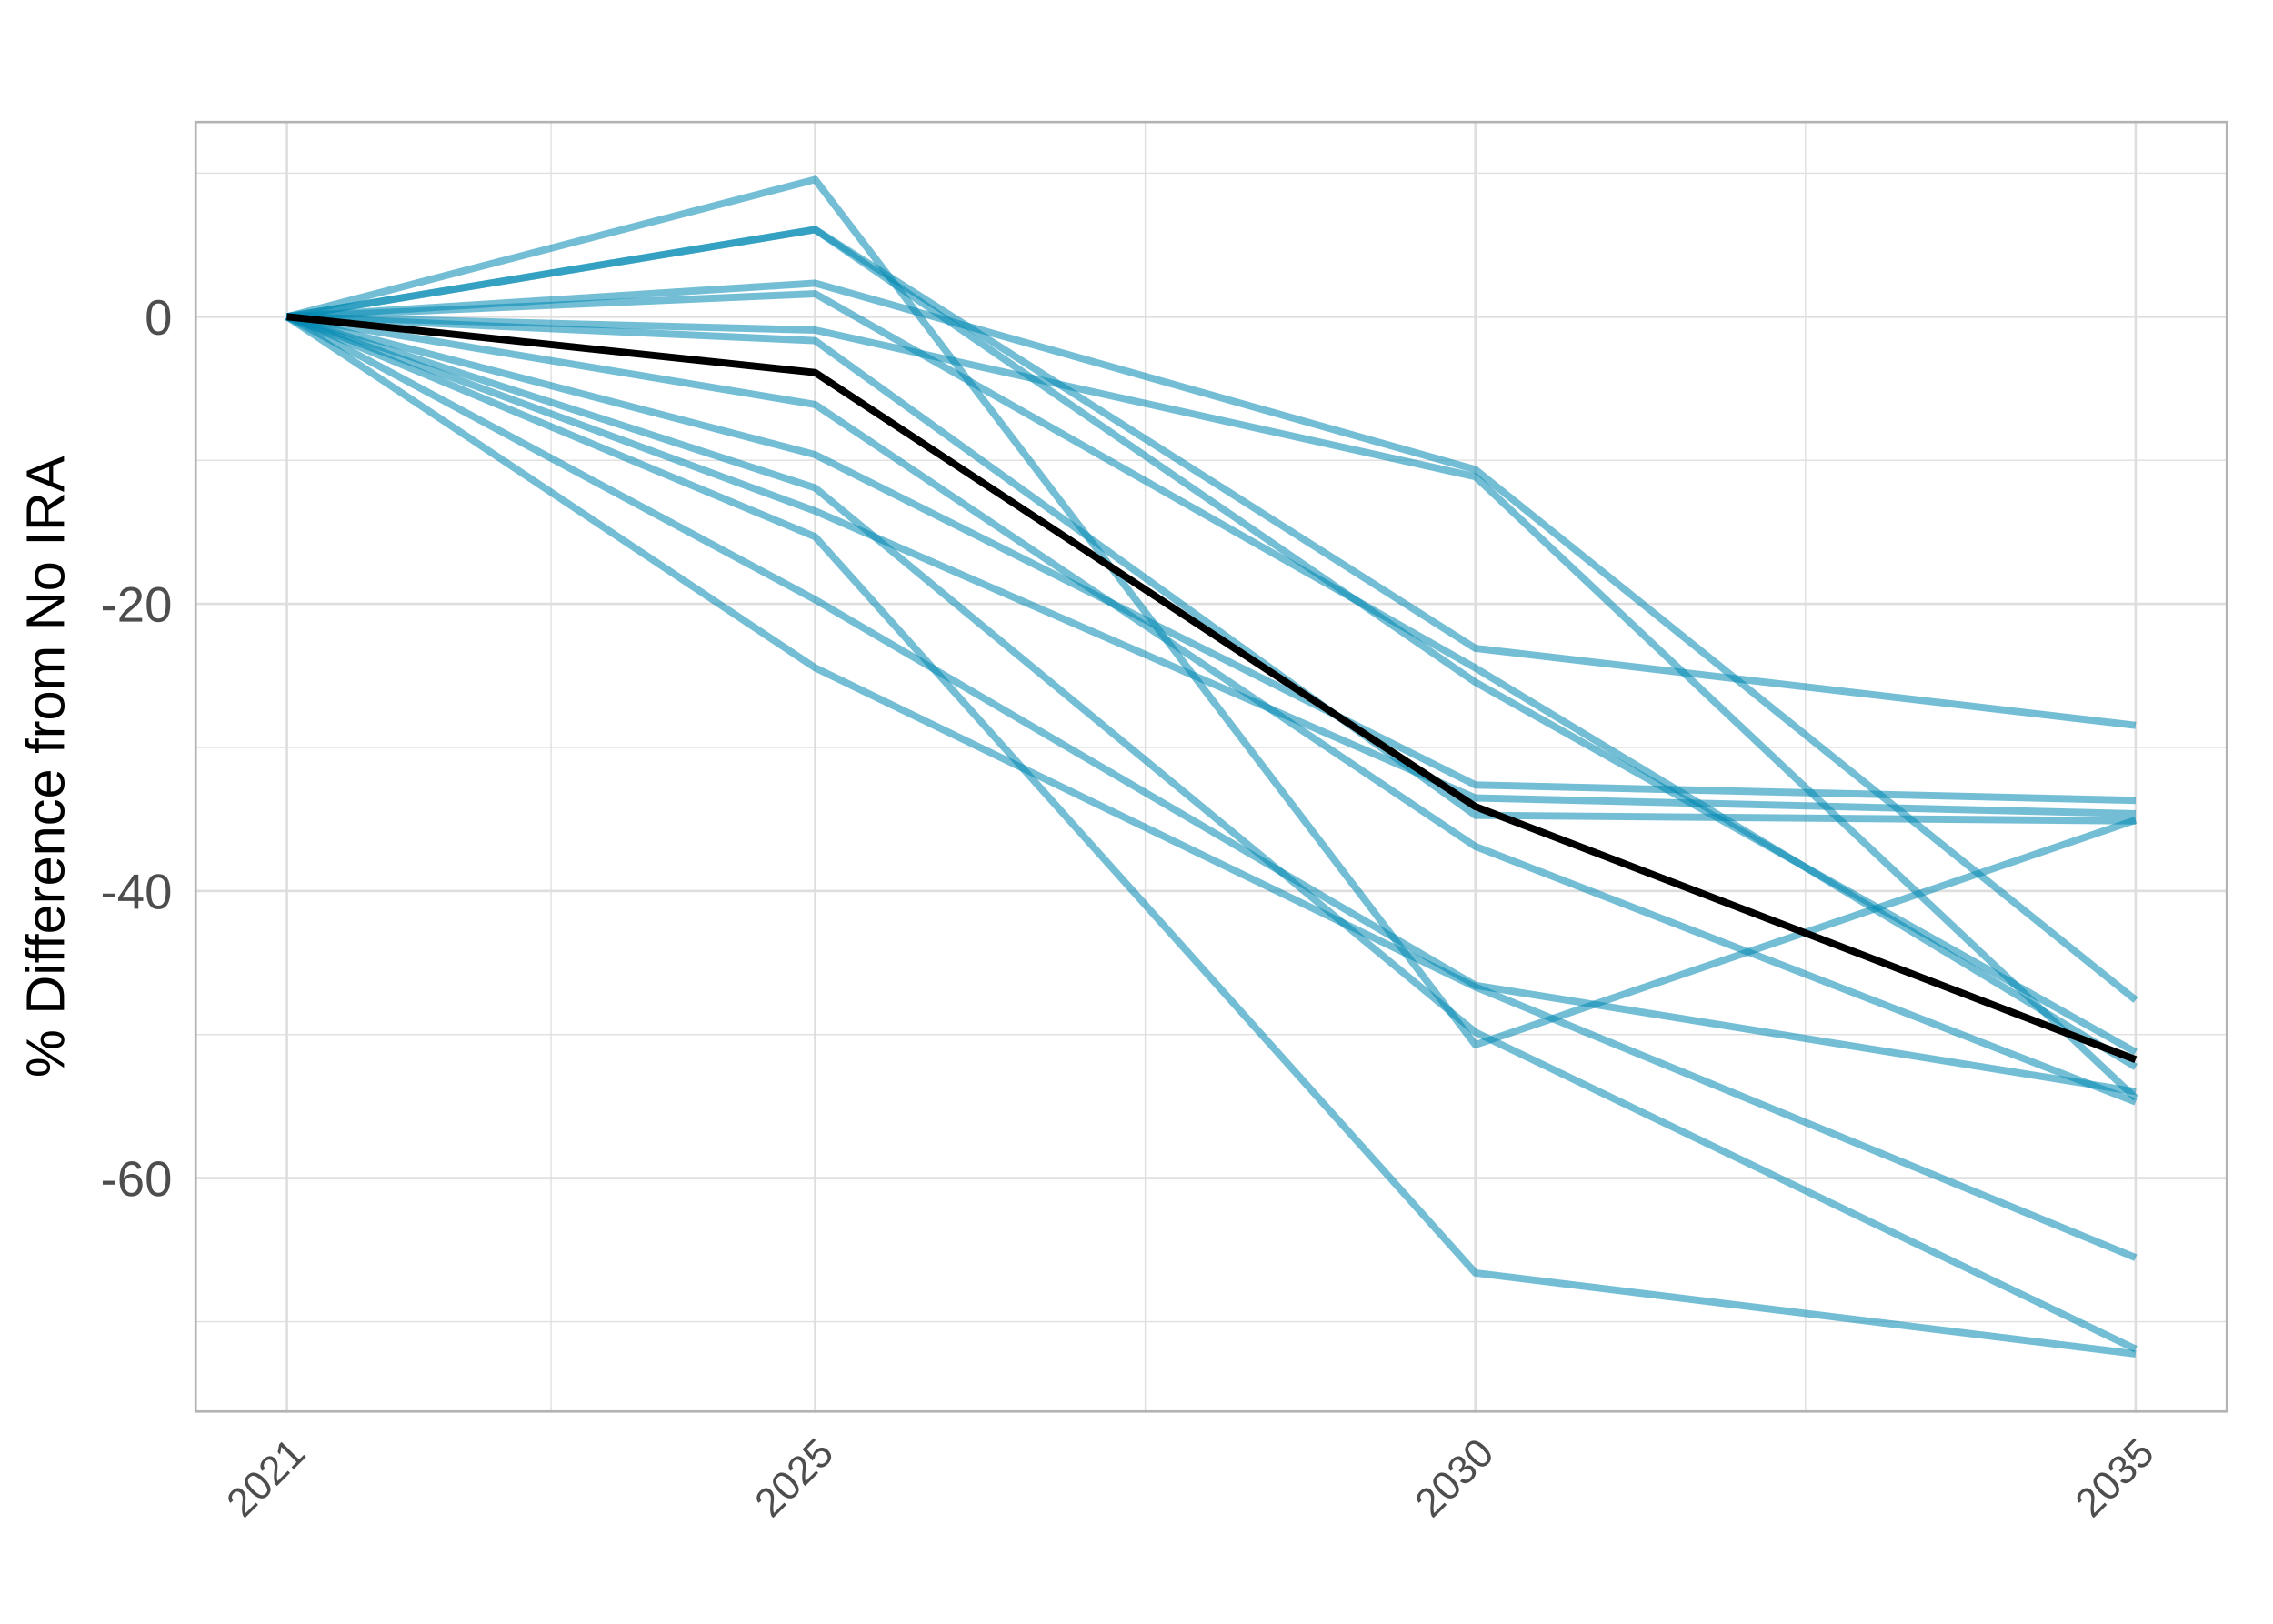
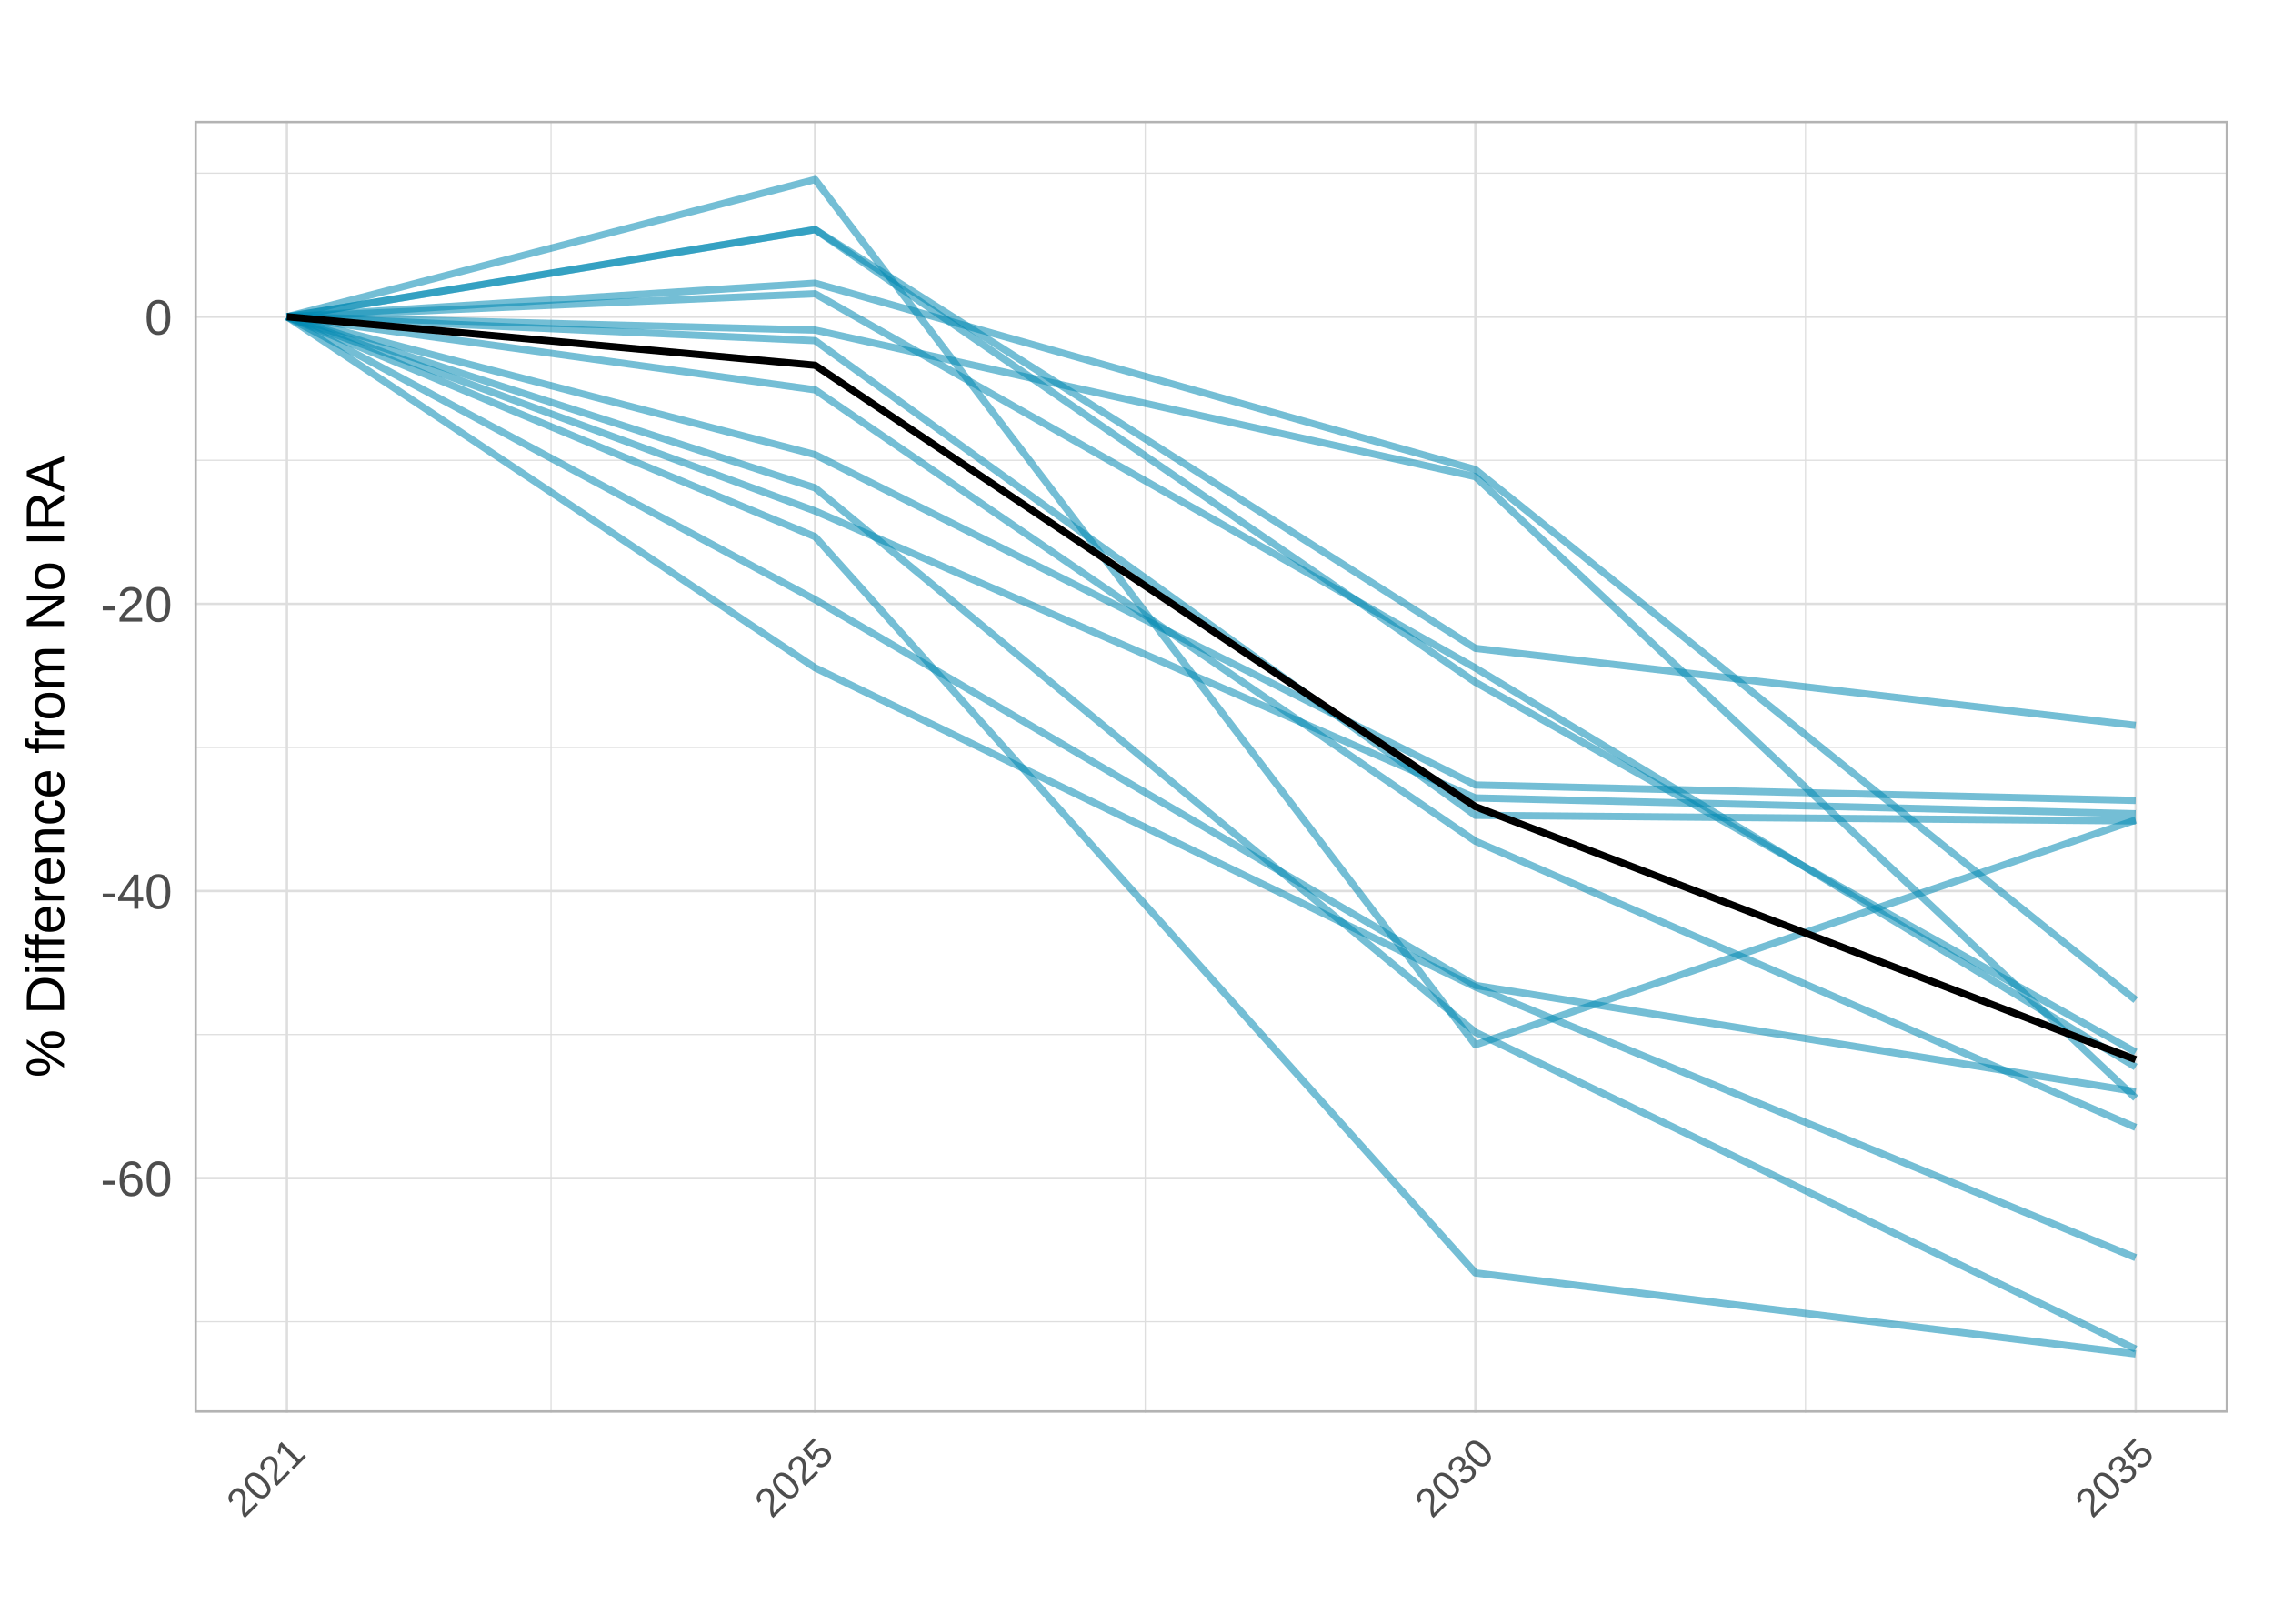
<svg xmlns="http://www.w3.org/2000/svg" class="svglite" width="504.00pt" height="360.00pt" viewBox="0 0 504.00 360.00">
  <defs>
    <style type="text/css">
    .svglite line, .svglite polyline, .svglite polygon, .svglite path, .svglite rect, .svglite circle {
      fill: none;
      stroke: #000000;
      stroke-linecap: round;
      stroke-linejoin: round;
      stroke-miterlimit: 10.00;
    }
    .svglite text {
      white-space: pre;
    }
  </style>
  </defs>
  <rect width="100%" height="100%" style="stroke: none; fill: #FFFFFF;" />
  <defs>
    <clipPath id="cpMC4wMHw1MDQuMDB8MC4wMHwzNjAuMDA=">
      <rect x="0.00" y="0.00" width="504.00" height="360.00" />
    </clipPath>
  </defs>
  <g clip-path="url(#cpMC4wMHw1MDQuMDB8MC4wMHwzNjAuMDA=)">
    <rect x="0" y="0.00" width="504.00" height="360.00" style="stroke-width: 1.07; stroke: #FFFFFF; fill: #FFFFFF;" />
  </g>
  <defs>
    <clipPath id="cpNDMuMTJ8NDk0LjA0fDI2Ljc4fDMxMy4yMA==">
      <rect x="43.12" y="26.78" width="450.91" height="286.42" />
    </clipPath>
  </defs>
  <g clip-path="url(#cpNDMuMTJ8NDk0LjA0fDI2Ljc4fDMxMy4yMA==)">
    <rect x="43.12" y="26.78" width="450.91" height="286.42" style="stroke-width: 1.07; stroke: none; fill: #FFFFFF;" />
    <polyline points="43.12,293.03 494.04,293.03 " style="stroke-width: 0.27; stroke: #DEDEDE; stroke-linecap: butt;" />
    <polyline points="43.12,229.37 494.04,229.37 " style="stroke-width: 0.27; stroke: #DEDEDE; stroke-linecap: butt;" />
    <polyline points="43.12,165.71 494.04,165.71 " style="stroke-width: 0.27; stroke: #DEDEDE; stroke-linecap: butt;" />
    <polyline points="43.12,102.05 494.04,102.05 " style="stroke-width: 0.27; stroke: #DEDEDE; stroke-linecap: butt;" />
    <polyline points="43.12,38.39 494.04,38.39 " style="stroke-width: 0.27; stroke: #DEDEDE; stroke-linecap: butt;" />
    <polyline points="122.18,313.20 122.18,26.78 " style="stroke-width: 0.27; stroke: #DEDEDE; stroke-linecap: butt;" />
    <polyline points="253.94,313.20 253.94,26.78 " style="stroke-width: 0.27; stroke: #DEDEDE; stroke-linecap: butt;" />
    <polyline points="400.34,313.20 400.34,26.78 " style="stroke-width: 0.27; stroke: #DEDEDE; stroke-linecap: butt;" />
    <polyline points="43.12,261.20 494.04,261.20 " style="stroke-width: 0.53; stroke: #DEDEDE; stroke-linecap: butt;" />
    <polyline points="43.12,197.54 494.04,197.54 " style="stroke-width: 0.53; stroke: #DEDEDE; stroke-linecap: butt;" />
    <polyline points="43.12,133.88 494.04,133.88 " style="stroke-width: 0.53; stroke: #DEDEDE; stroke-linecap: butt;" />
    <polyline points="43.12,70.22 494.04,70.22 " style="stroke-width: 0.53; stroke: #DEDEDE; stroke-linecap: butt;" />
    <polyline points="63.62,313.20 63.62,26.78 " style="stroke-width: 0.53; stroke: #DEDEDE; stroke-linecap: butt;" />
    <polyline points="180.74,313.20 180.74,26.78 " style="stroke-width: 0.53; stroke: #DEDEDE; stroke-linecap: butt;" />
    <polyline points="327.14,313.20 327.14,26.78 " style="stroke-width: 0.53; stroke: #DEDEDE; stroke-linecap: butt;" />
    <polyline points="473.54,313.20 473.54,26.78 " style="stroke-width: 0.53; stroke: #DEDEDE; stroke-linecap: butt;" />
    <polyline points="63.62,70.22 180.74,132.95 327.14,218.47 473.54,242.02 " style="stroke-width: 1.60; stroke: #0388B3; stroke-opacity: 0.55; stroke-linecap: butt;" />
    <polyline points="63.62,70.22 180.74,108.17 327.14,228.85 473.54,299.11 " style="stroke-width: 1.60; stroke: #0388B3; stroke-opacity: 0.55; stroke-linecap: butt;" />
    <polyline points="63.62,70.22 180.74,148.05 327.14,218.83 473.54,278.84 " style="stroke-width: 1.60; stroke: #0388B3; stroke-opacity: 0.55; stroke-linecap: butt;" />
    <polyline points="63.62,70.22 180.74,100.81 327.14,174.04 473.54,177.46 " style="stroke-width: 1.60; stroke: #0388B3; stroke-opacity: 0.55; stroke-linecap: butt;" />
    <polyline points="63.62,70.22 180.74,113.30 327.14,176.91 473.54,180.42 " style="stroke-width: 1.60; stroke: #0388B3; stroke-opacity: 0.55; stroke-linecap: butt;" />
    <polyline points="63.62,70.22 180.74,50.89 327.14,143.74 473.54,160.82 " style="stroke-width: 1.60; stroke: #0388B3; stroke-opacity: 0.55; stroke-linecap: butt;" />
    <polyline points="63.62,70.22 180.74,50.89 327.14,151.25 473.54,233.28 " style="stroke-width: 1.60; stroke: #0388B3; stroke-opacity: 0.55; stroke-linecap: butt;" />
    <polyline points="63.62,70.22 180.74,62.78 327.14,104.11 473.54,221.72 " style="stroke-width: 1.60; stroke: #0388B3; stroke-opacity: 0.55; stroke-linecap: butt;" />
    <polyline points="63.62,70.22 180.74,39.80 327.14,231.64 473.54,181.81 " style="stroke-width: 1.60; stroke: #0388B3; stroke-opacity: 0.55; stroke-linecap: butt;" />
-     <polyline points="63.62,70.22 180.74,89.69 327.14,187.67 473.54,244.30 " style="stroke-width: 1.60; stroke: #0388B3; stroke-opacity: 0.55; stroke-linecap: butt;" />
+     <polyline points="63.62,70.22 180.74,86.43 327.14,186.50 473.54,249.95 " style="stroke-width: 1.60; stroke: #0388B3; stroke-opacity: 0.55; stroke-linecap: butt;" />
    <polyline points="63.62,70.22 180.74,73.18 327.14,105.69 473.54,243.45 " style="stroke-width: 1.60; stroke: #0388B3; stroke-opacity: 0.55; stroke-linecap: butt;" />
    <polyline points="63.62,70.22 180.74,65.12 327.14,148.09 473.54,236.56 " style="stroke-width: 1.60; stroke: #0388B3; stroke-opacity: 0.55; stroke-linecap: butt;" />
    <polyline points="63.62,70.22 180.74,119.00 327.14,282.22 473.54,300.18 " style="stroke-width: 1.60; stroke: #0388B3; stroke-opacity: 0.55; stroke-linecap: butt;" />
    <polyline points="63.62,70.22 180.74,75.52 327.14,180.77 473.54,182.00 " style="stroke-width: 1.60; stroke: #0388B3; stroke-opacity: 0.55; stroke-linecap: butt;" />
-     <polyline points="63.62,70.22 180.74,82.60 327.14,178.84 473.54,234.92 " style="stroke-width: 1.60; stroke-linecap: butt;" />
+     <polyline points="63.62,70.22 180.74,80.98 327.14,178.84 473.54,234.92 " style="stroke-width: 1.60; stroke-linecap: butt;" />
    <rect x="43.12" y="26.78" width="450.91" height="286.42" style="stroke-width: 1.07; stroke: #B3B3B3;" />
  </g>
  <g clip-path="url(#cpMC4wMHw1MDQuMDB8MC4wMHwzNjAuMDA=)">
    <text x="38.19" y="265.14" text-anchor="end" style="font-size: 11.00px;fill: #4D4D4D; font-family: &quot;Arial&quot;;" textLength="15.90px" lengthAdjust="spacingAndGlyphs">-60</text>
    <text x="38.19" y="201.48" text-anchor="end" style="font-size: 11.00px;fill: #4D4D4D; font-family: &quot;Arial&quot;;" textLength="15.90px" lengthAdjust="spacingAndGlyphs">-40</text>
    <text x="38.19" y="137.82" text-anchor="end" style="font-size: 11.00px;fill: #4D4D4D; font-family: &quot;Arial&quot;;" textLength="15.90px" lengthAdjust="spacingAndGlyphs">-20</text>
    <text x="38.19" y="74.16" text-anchor="end" style="font-size: 11.00px;fill: #4D4D4D; font-family: &quot;Arial&quot;;" textLength="6.12px" lengthAdjust="spacingAndGlyphs">0</text>
    <text transform="translate(68.18,322.69) rotate(-45)" text-anchor="end" style="font-size: 9.00px;fill: #4D4D4D; font-family: &quot;Arial&quot;;" textLength="20.02px" lengthAdjust="spacingAndGlyphs">2021</text>
    <text transform="translate(185.30,322.69) rotate(-45)" text-anchor="end" style="font-size: 9.00px;fill: #4D4D4D; font-family: &quot;Arial&quot;;" textLength="20.02px" lengthAdjust="spacingAndGlyphs">2025</text>
    <text transform="translate(331.70,322.69) rotate(-45)" text-anchor="end" style="font-size: 9.00px;fill: #4D4D4D; font-family: &quot;Arial&quot;;" textLength="20.02px" lengthAdjust="spacingAndGlyphs">2030</text>
    <text transform="translate(478.10,322.69) rotate(-45)" text-anchor="end" style="font-size: 9.00px;fill: #4D4D4D; font-family: &quot;Arial&quot;;" textLength="20.02px" lengthAdjust="spacingAndGlyphs">2035</text>
    <text transform="translate(14.19,238.91) rotate(-90)" style="font-size: 12.00px; font-family: &quot;Arial&quot;;" textLength="137.84px" lengthAdjust="spacingAndGlyphs">% Difference from No IRA</text>
  </g>
</svg>
